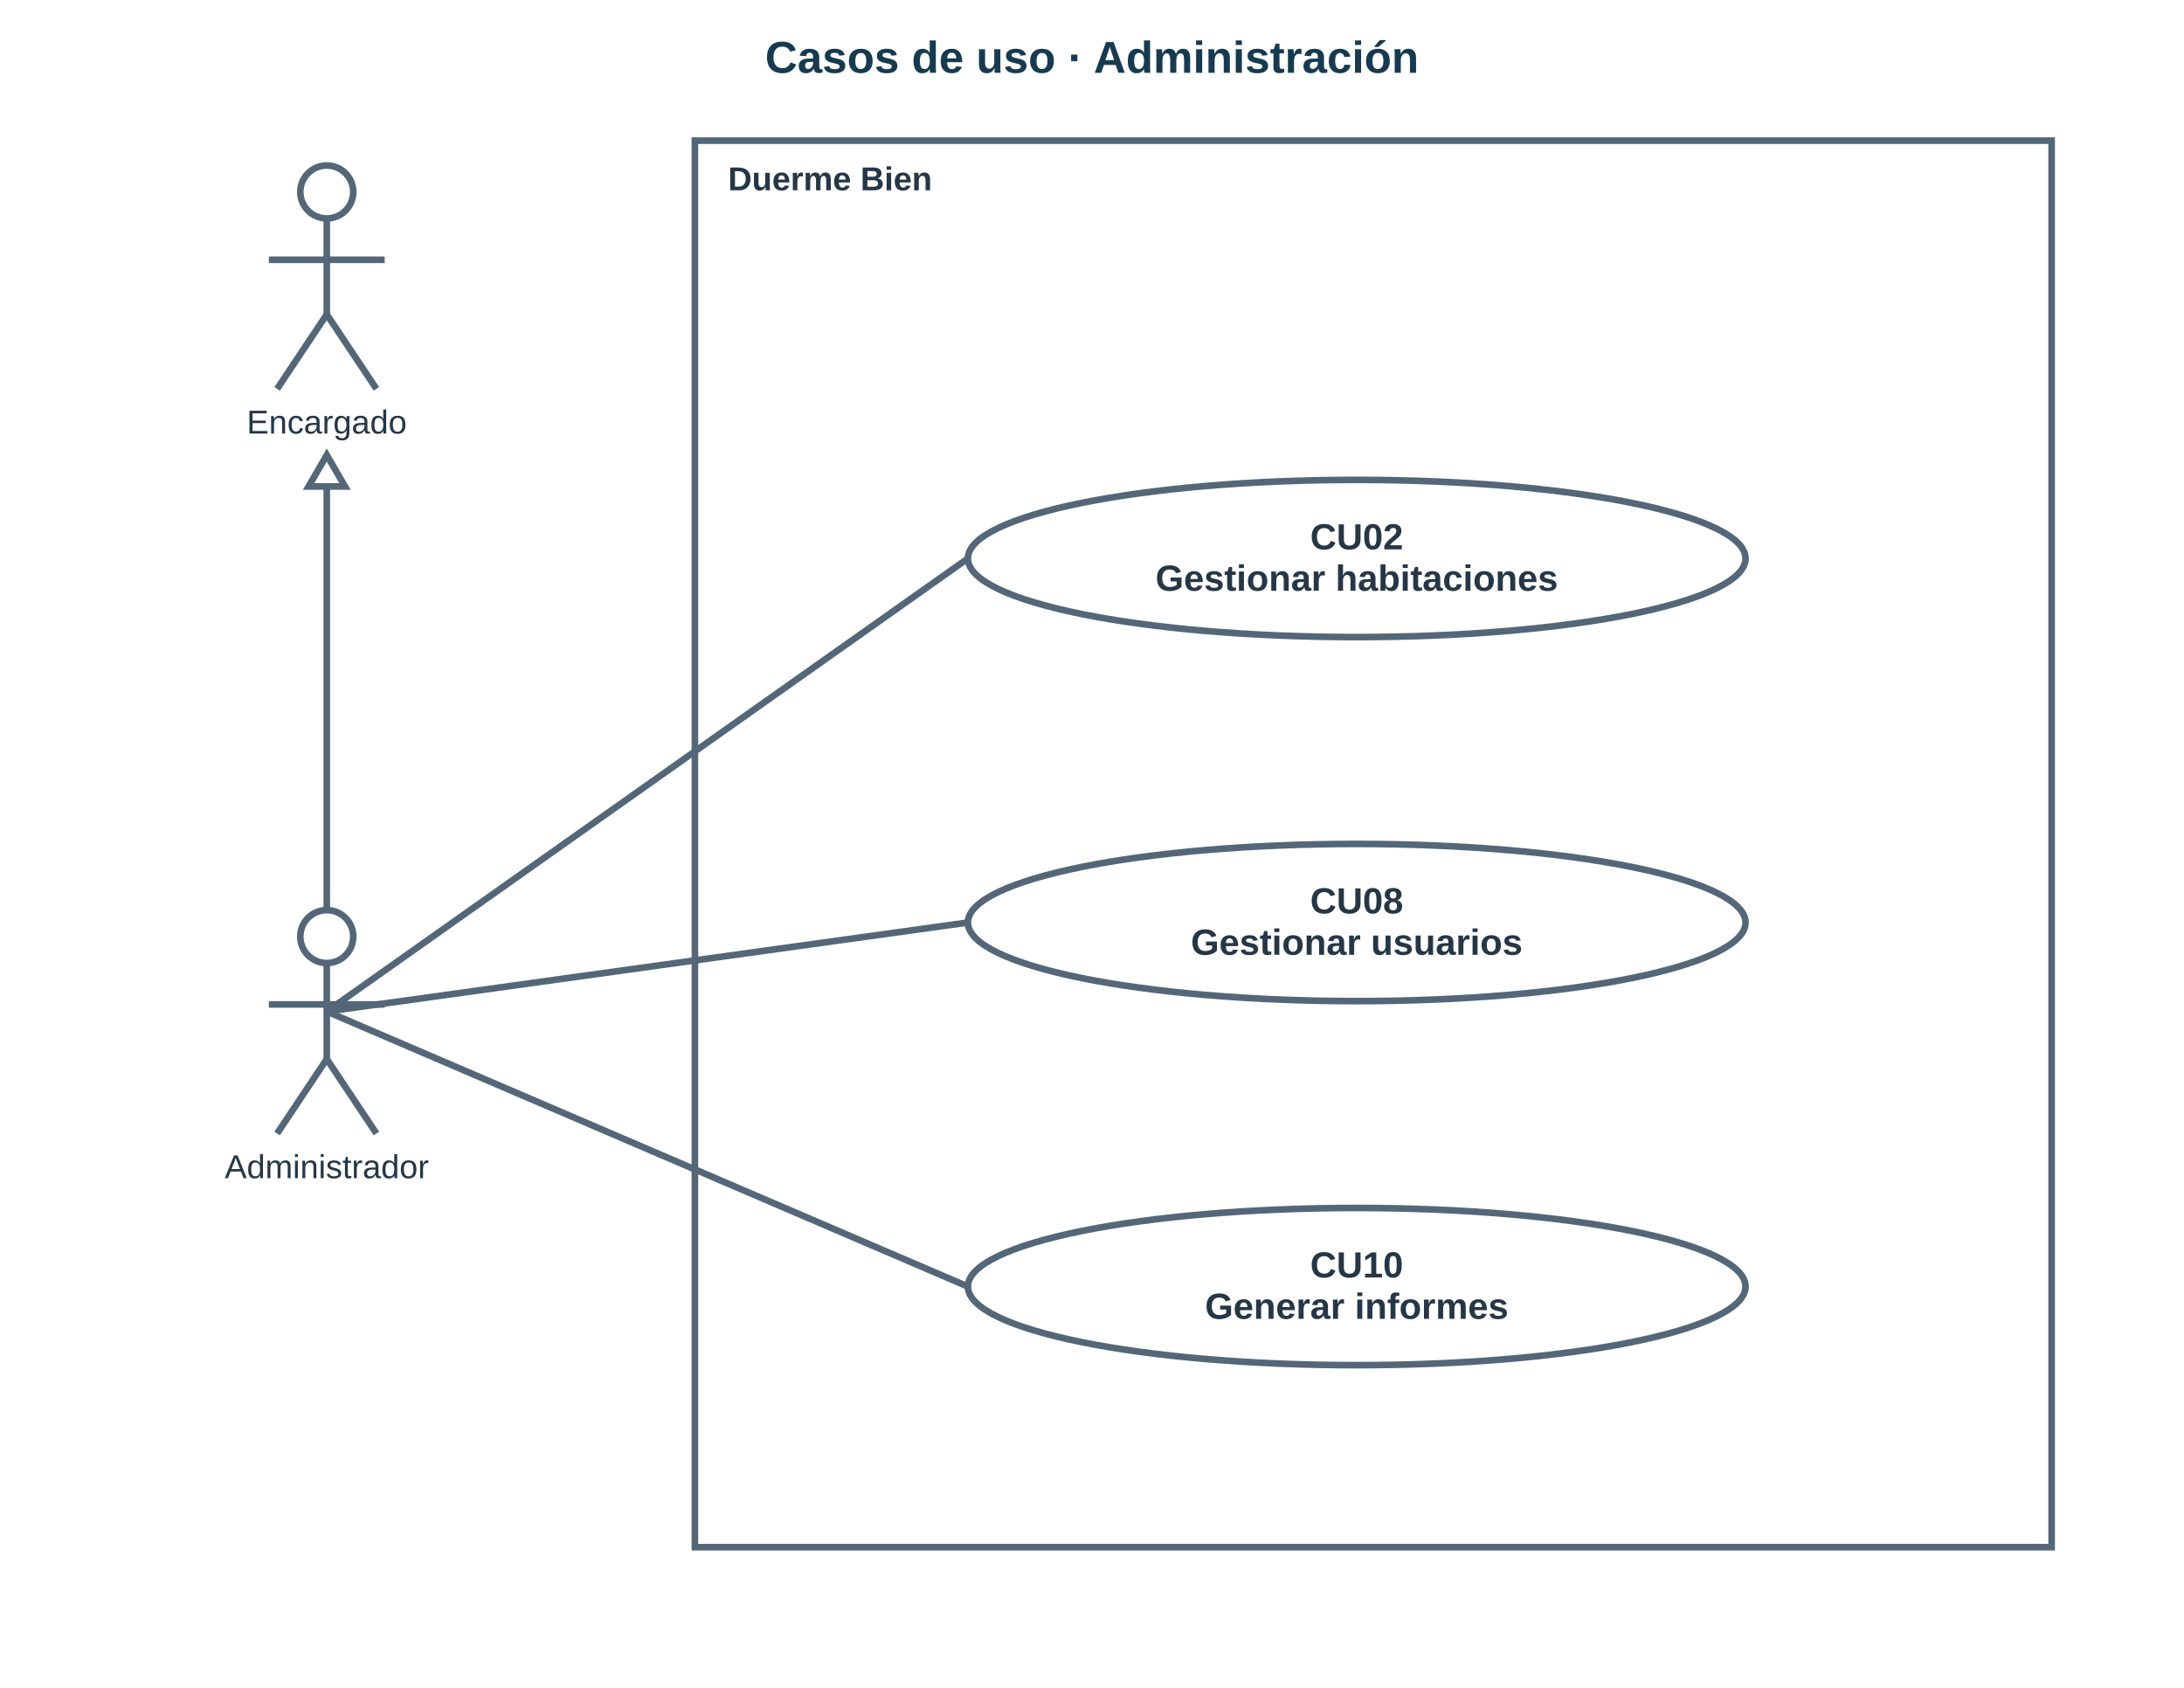
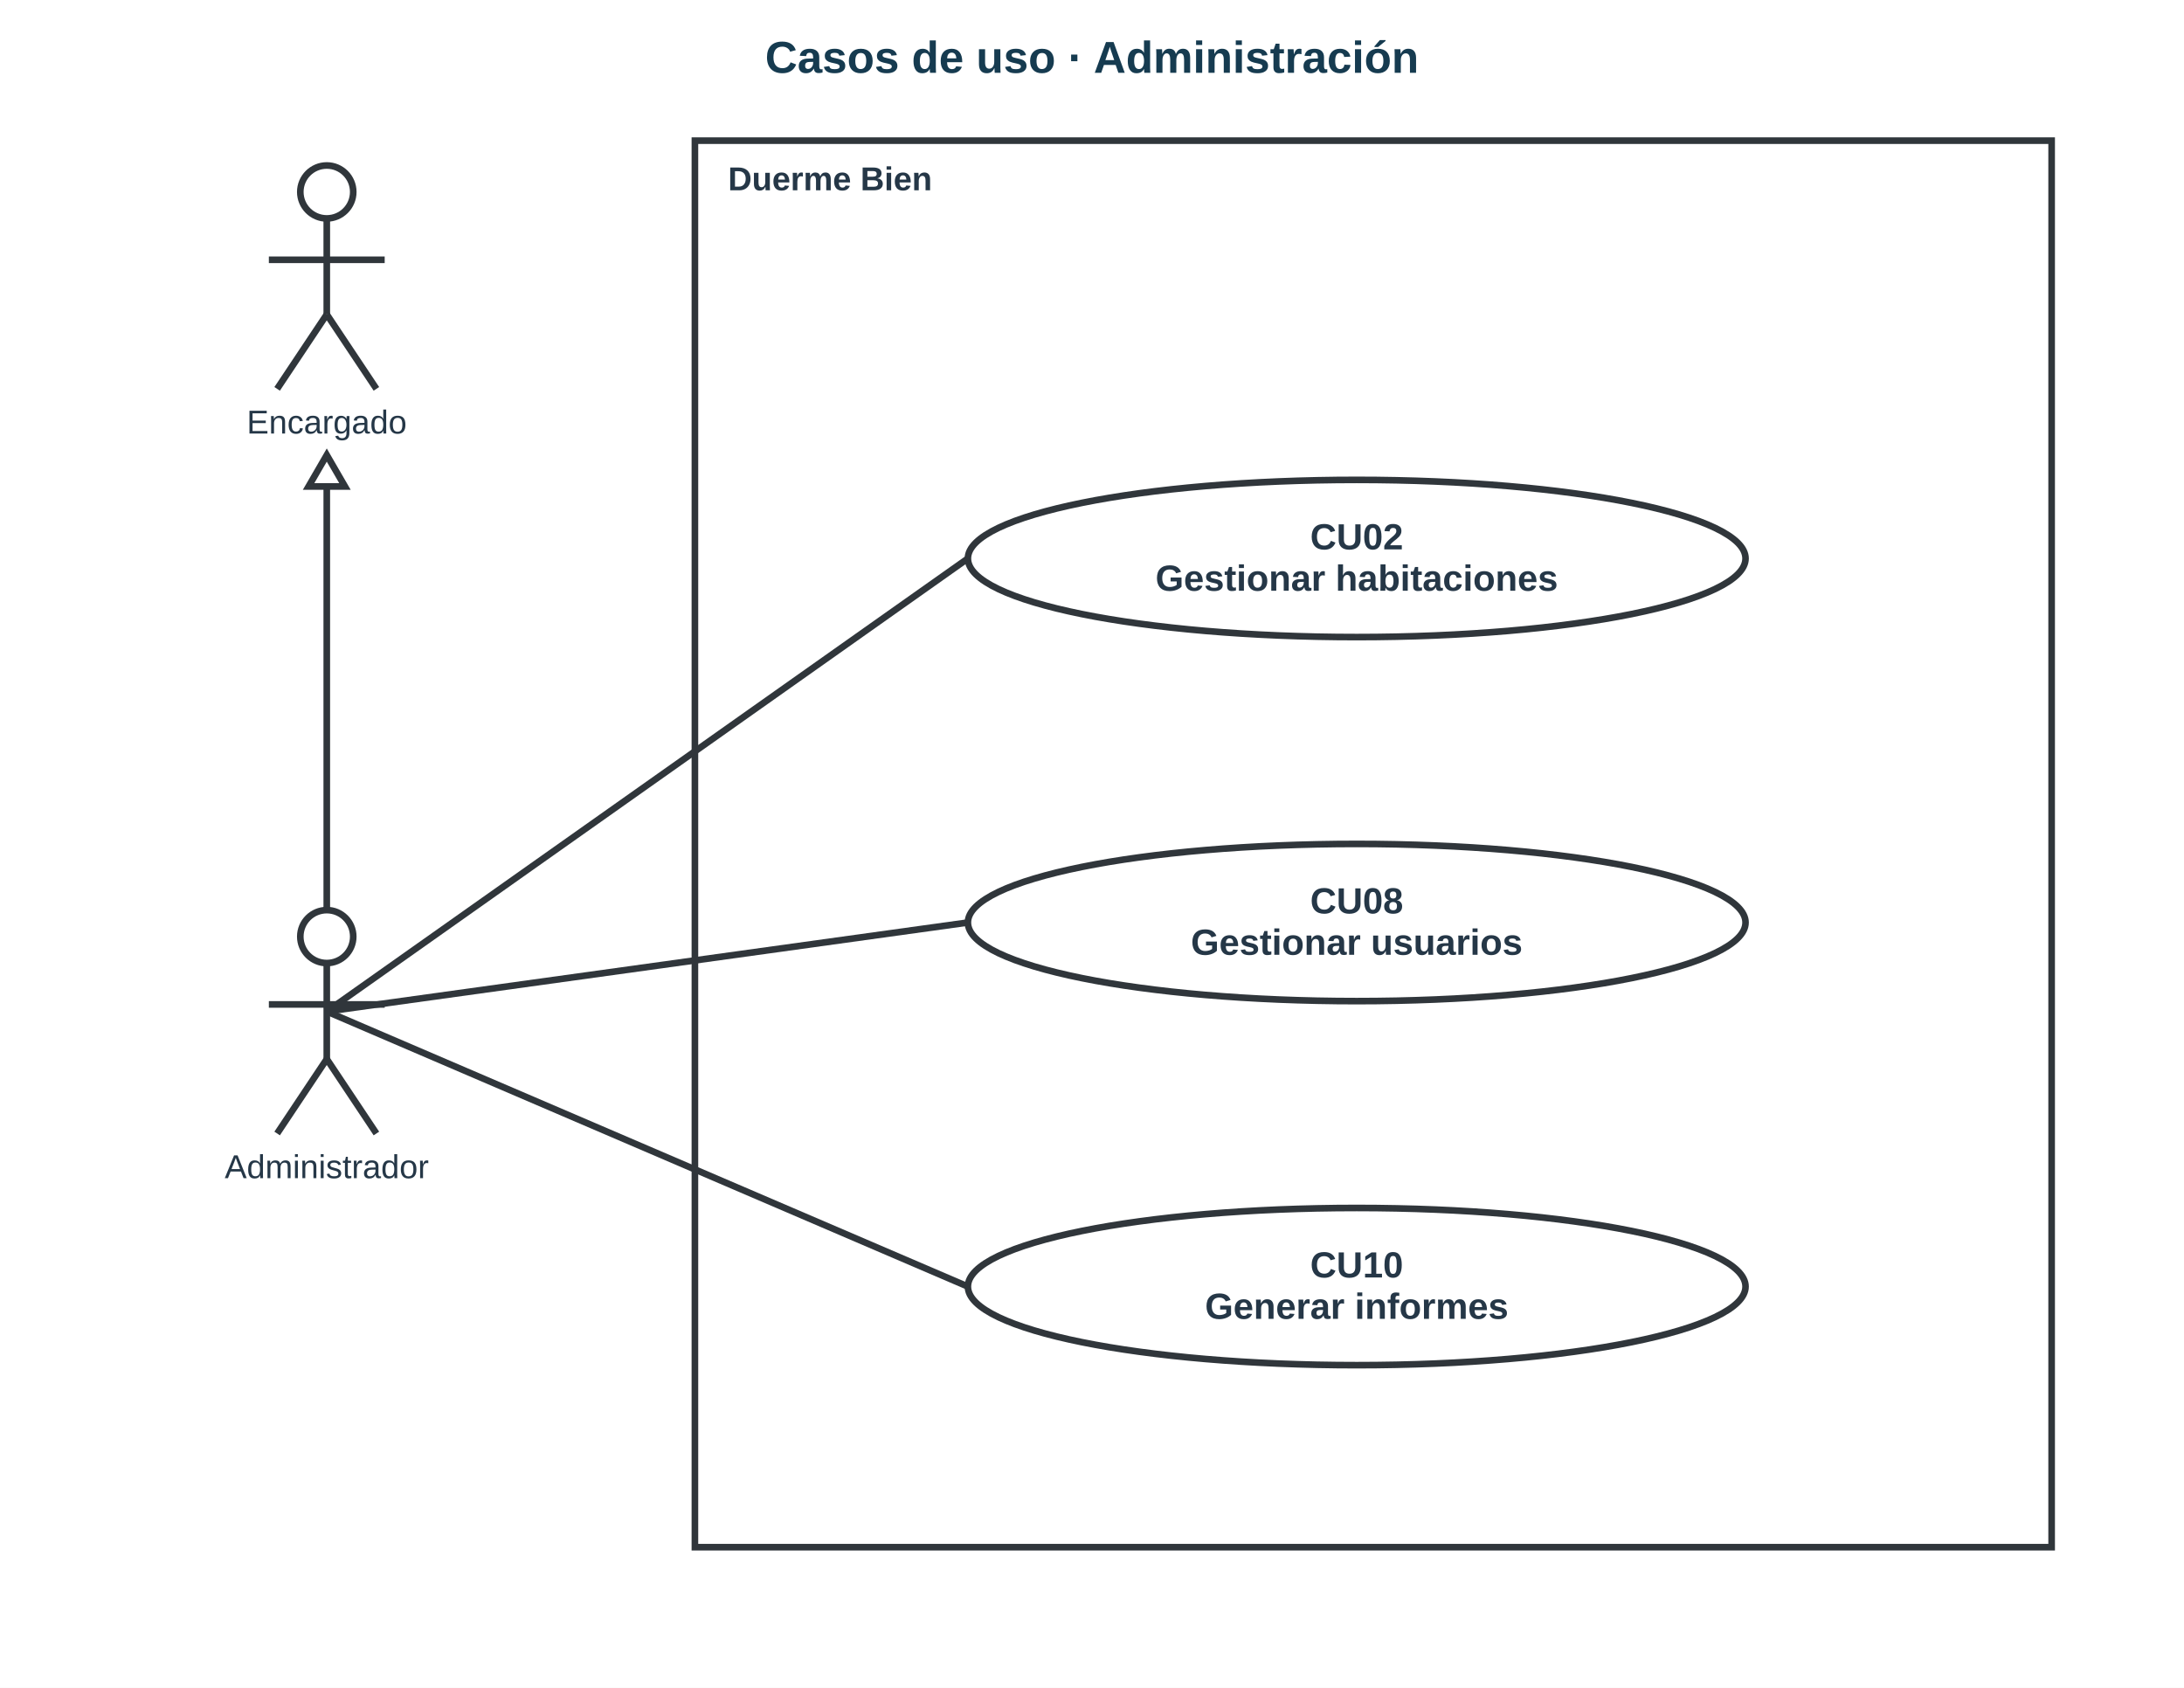
<svg xmlns="http://www.w3.org/2000/svg" width="1320" height="1020" viewBox="0 0 1320 1020">
  <rect width="100%" height="100%" fill="white" />
  <g font-family="Arial,sans-serif">
    <text x="660.0" y="44" font-size="27" text-anchor="middle" fill="#163b50" font-weight="bold">Casos de uso · Administración</text>
-     <path d="M420,85 L1240,85 L1240,935 L420,935 Z" fill="#ffffff" stroke="#546778" stroke-width="4" />
+     <path d="M420,85 L1240,85 L1240,935 L420,935 Z" fill="#ffffff" stroke="#30363b" stroke-width="4" />
    <text x="440" y="115" font-size="20" text-anchor="start" fill="#253747" font-weight="bold">Duerme Bien</text>
-     <path d="M197.5,550 L197.5,275" fill="none" stroke="#546778" stroke-width="4" />
-     <path d="M197.5,275 L208.5,294.0 L186.5,294.0 Z" fill="#ffffff" stroke="#546778" stroke-width="4" />
-     <path d="M197.5,611.25 L585,337.5" fill="none" stroke="#546778" stroke-width="4" />
-     <path d="M197.5,611.25 L585,557.5" fill="none" stroke="#546778" stroke-width="4" />
-     <path d="M197.5,611.25 L585,777.5" fill="none" stroke="#546778" stroke-width="4" />
-     <ellipse cx="197.5" cy="116.0" rx="16.0" ry="16.0" fill="#ffffff" stroke="#546778" stroke-width="4" />
-     <path d="M197.5,132 L197.5,190" fill="none" stroke="#546778" stroke-width="4" />
-     <path d="M162.5,157 L232.5,157" fill="none" stroke="#546778" stroke-width="4" />
-     <path d="M197.5,190 L167.5,235" fill="none" stroke="#546778" stroke-width="4" />
-     <path d="M197.5,190 L227.5,235" fill="none" stroke="#546778" stroke-width="4" />
+     <path d="M197.5,550 L197.5,275" fill="none" stroke="#30363b" stroke-width="4" />
+     <path d="M197.5,275 L208.5,294.0 L186.5,294.0 Z" fill="#ffffff" stroke="#30363b" stroke-width="4" />
+     <path d="M197.5,611.25 L585,337.5" fill="none" stroke="#30363b" stroke-width="4" />
+     <path d="M197.5,611.25 L585,557.5" fill="none" stroke="#30363b" stroke-width="4" />
+     <path d="M197.5,611.25 L585,777.5" fill="none" stroke="#30363b" stroke-width="4" />
+     <ellipse cx="197.5" cy="116.0" rx="16.0" ry="16.0" fill="#ffffff" stroke="#30363b" stroke-width="4" />
+     <path d="M197.5,132 L197.5,190" fill="none" stroke="#30363b" stroke-width="4" />
+     <path d="M162.5,157 L232.5,157" fill="none" stroke="#30363b" stroke-width="4" />
+     <path d="M197.5,190 L167.5,235" fill="none" stroke="#30363b" stroke-width="4" />
+     <path d="M197.5,190 L227.5,235" fill="none" stroke="#30363b" stroke-width="4" />
    <text x="197.5" y="262" font-size="20" text-anchor="middle" fill="#253747" font-weight="normal">Encargado</text>
-     <ellipse cx="197.5" cy="566.0" rx="16.0" ry="16.0" fill="#ffffff" stroke="#546778" stroke-width="4" />
-     <path d="M197.5,582 L197.5,640" fill="none" stroke="#546778" stroke-width="4" />
-     <path d="M162.5,607 L232.5,607" fill="none" stroke="#546778" stroke-width="4" />
-     <path d="M197.5,640 L167.5,685" fill="none" stroke="#546778" stroke-width="4" />
-     <path d="M197.5,640 L227.5,685" fill="none" stroke="#546778" stroke-width="4" />
+     <ellipse cx="197.5" cy="566.0" rx="16.0" ry="16.0" fill="#ffffff" stroke="#30363b" stroke-width="4" />
+     <path d="M197.5,582 L197.5,640" fill="none" stroke="#30363b" stroke-width="4" />
+     <path d="M162.5,607 L232.5,607" fill="none" stroke="#30363b" stroke-width="4" />
+     <path d="M197.5,640 L167.5,685" fill="none" stroke="#30363b" stroke-width="4" />
+     <path d="M197.5,640 L227.5,685" fill="none" stroke="#30363b" stroke-width="4" />
    <text x="197.5" y="712" font-size="20" text-anchor="middle" fill="#253747" font-weight="normal">Administrador</text>
-     <ellipse cx="820.0" cy="337.5" rx="235.0" ry="47.5" fill="#ffffff" stroke="#546778" stroke-width="4" />
+     <ellipse cx="820.0" cy="337.5" rx="235.0" ry="47.5" fill="#ffffff" stroke="#30363b" stroke-width="4" />
    <text x="820.0" y="332.0" font-size="22" text-anchor="middle" fill="#253747" font-weight="bold">CU02</text>
    <text x="820.0" y="357.0" font-size="22" text-anchor="middle" fill="#253747" font-weight="bold">Gestionar habitaciones</text>
-     <ellipse cx="820.0" cy="557.5" rx="235.0" ry="47.5" fill="#ffffff" stroke="#546778" stroke-width="4" />
+     <ellipse cx="820.0" cy="557.5" rx="235.0" ry="47.5" fill="#ffffff" stroke="#30363b" stroke-width="4" />
    <text x="820.0" y="552.0" font-size="22" text-anchor="middle" fill="#253747" font-weight="bold">CU08</text>
    <text x="820.0" y="577.0" font-size="22" text-anchor="middle" fill="#253747" font-weight="bold">Gestionar usuarios</text>
-     <ellipse cx="820.0" cy="777.5" rx="235.0" ry="47.5" fill="#ffffff" stroke="#546778" stroke-width="4" />
+     <ellipse cx="820.0" cy="777.5" rx="235.0" ry="47.5" fill="#ffffff" stroke="#30363b" stroke-width="4" />
    <text x="820.0" y="772.0" font-size="22" text-anchor="middle" fill="#253747" font-weight="bold">CU10</text>
    <text x="820.0" y="797.0" font-size="22" text-anchor="middle" fill="#253747" font-weight="bold">Generar informes</text>
  </g>
</svg>
